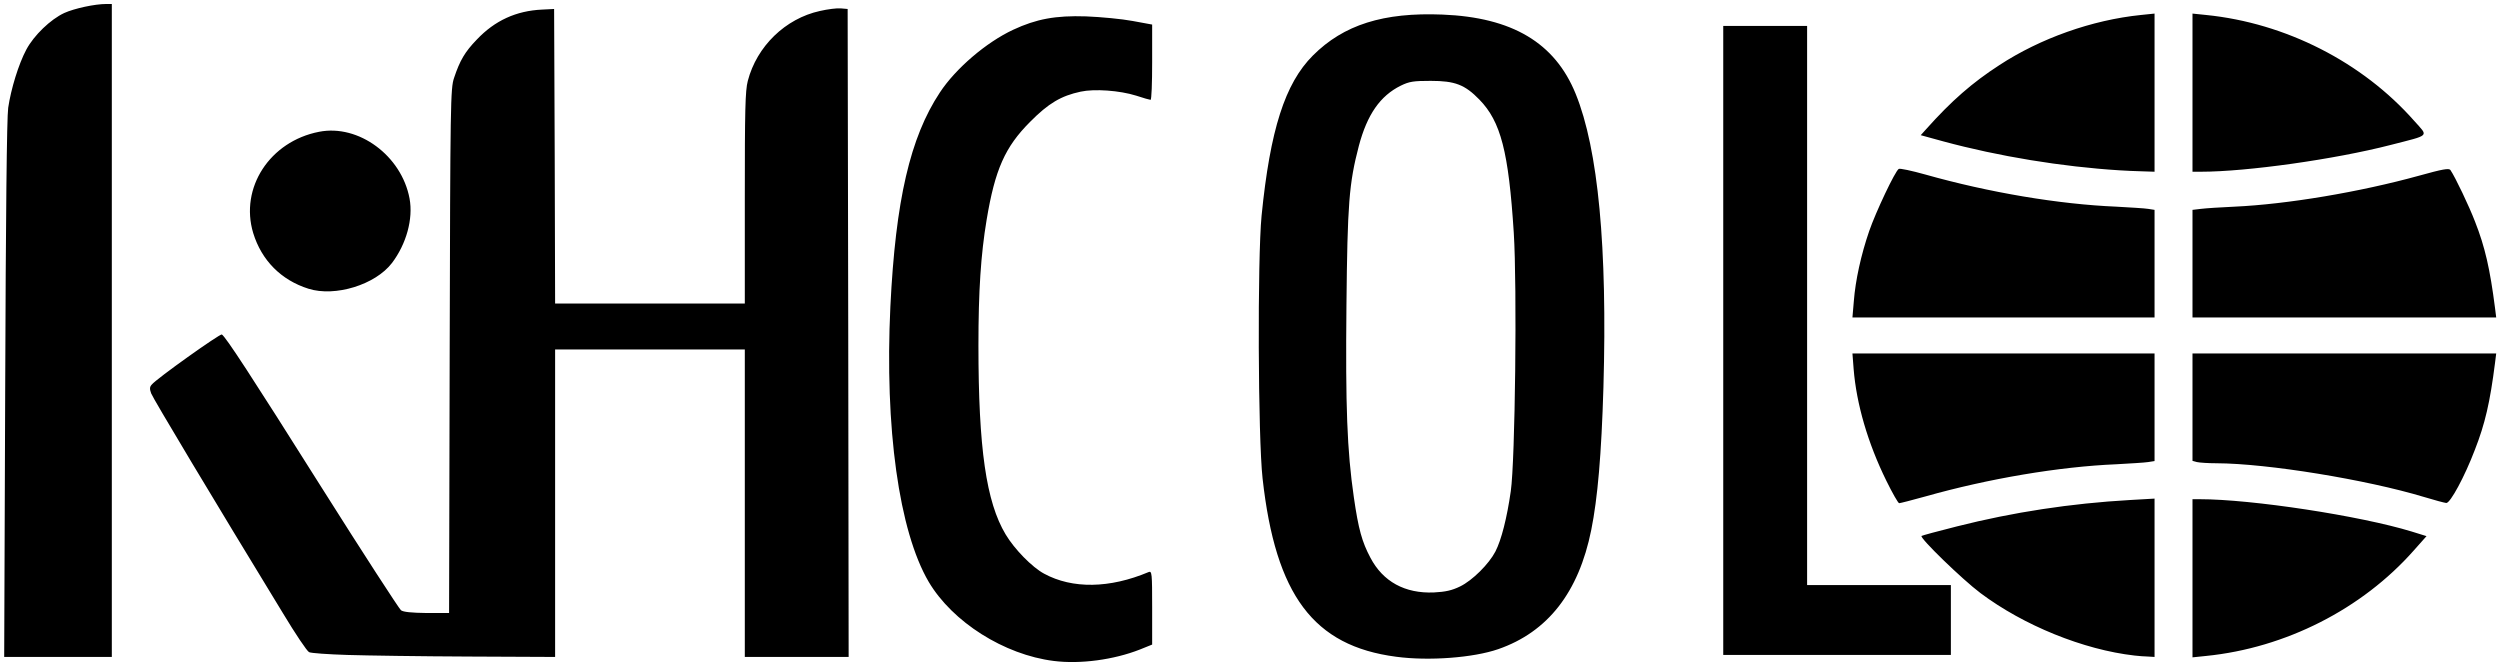
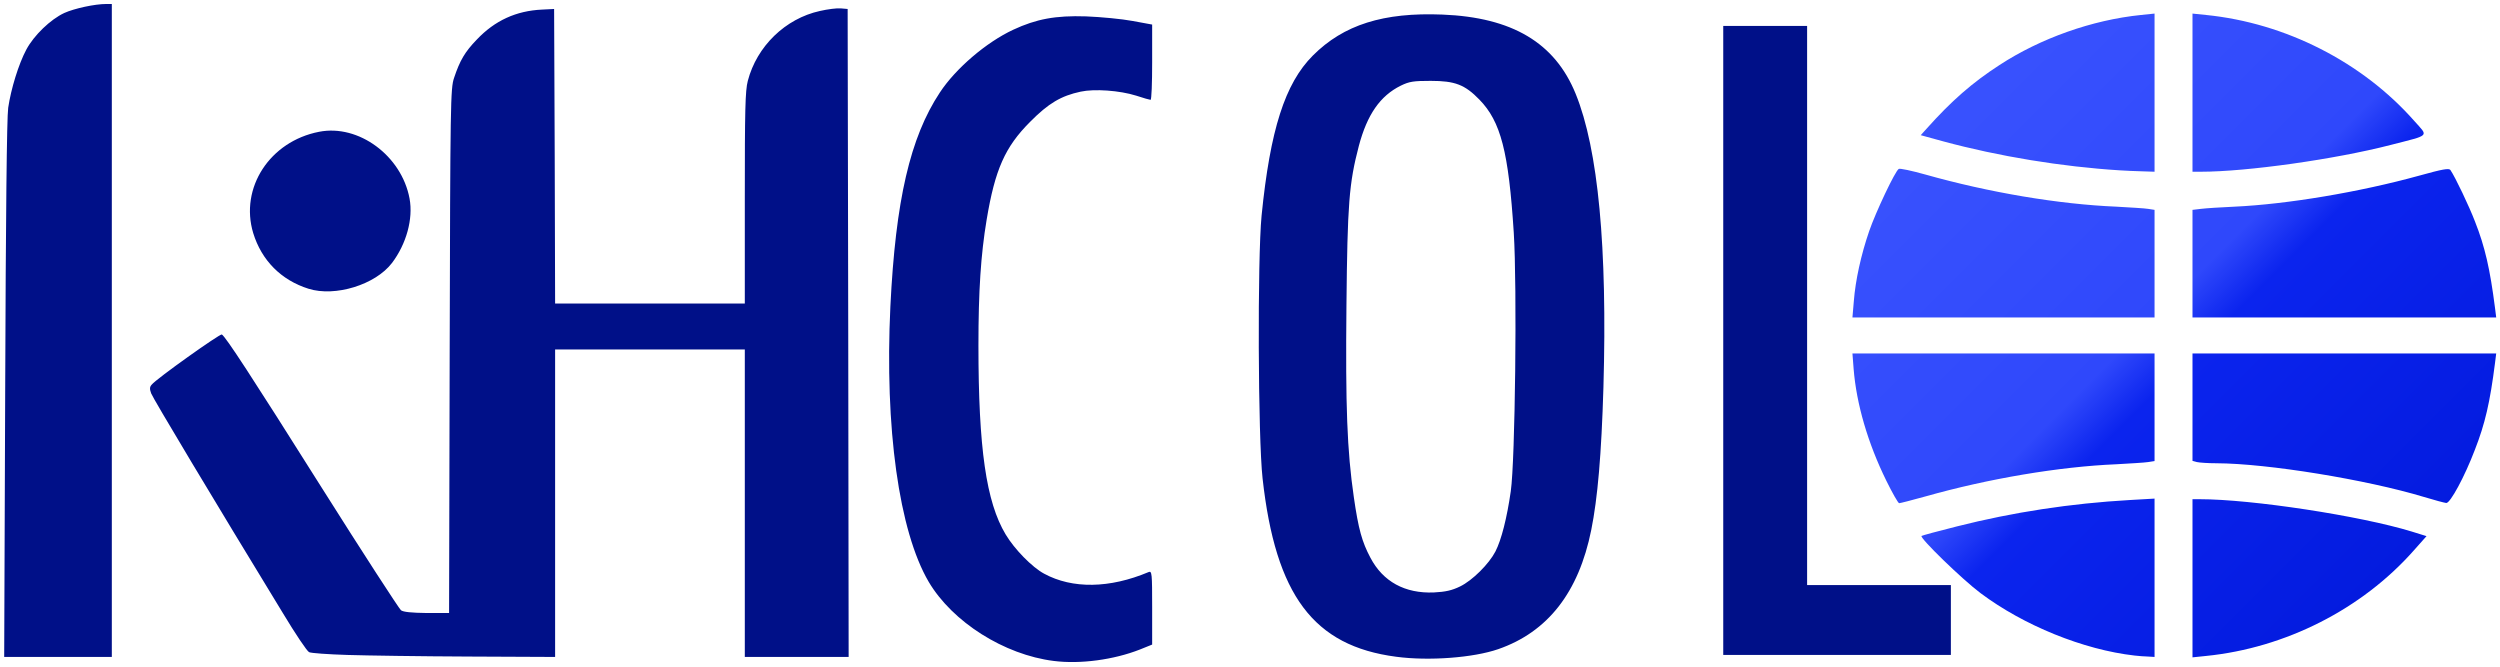
- <svg xmlns="http://www.w3.org/2000/svg" viewBox="57 22 1252 334" fill="currentColor">
-   <path fill-rule="evenodd" d="M584.7 353.0C559.9 349.9 534.0 333.5 522.1 313.4C507.2 288.0 500.0 236.3 502.9 175.5C505.5 122.3 512.8 90.8 527.7 68.3C535.6 56.3 550.9 43.2 564.4 36.9C576.0 31.5 585.6 29.7 600.9 30.2C608.4 30.5 618.9 31.5 624.2 32.5L634.0 34.3L634.0 53.2C634.0 63.5 633.7 72.0 633.2 72.0C632.8 72.0 629.6 71.1 626.0 69.9C617.7 67.3 605.1 66.4 598.2 67.9C588.4 70.0 582.1 73.7 572.9 83.0C560.3 95.6 555.3 106.9 551.1 132.1C548.2 149.5 547.0 167.7 547.0 195.0C547.0 246.6 550.9 273.4 560.6 289.6C565.0 297.0 573.9 306.1 579.9 309.3C594.1 317.0 612.7 316.7 632.2 308.5C633.9 307.8 634.0 309.1 634.0 326.3L634.0 344.8L627.8 347.3C614.8 352.4 598.0 354.7 584.7 353.0ZM756.2 350.9C714.8 345.5 695.8 320.1 689.3 261.6C687.0 240.9 686.7 151.8 688.8 130.0C693.1 87.0 700.5 63.8 714.5 49.8C729.9 34.4 749.8 28.1 779.4 29.3C814.3 30.7 835.7 43.4 846.1 69.0C857.4 96.8 862.0 146.0 860.0 215.9C859.0 249.7 857.1 271.5 853.9 287.4C847.6 318.7 832.1 338.5 807.3 347.1C794.9 351.4 772.6 353.1 756.2 350.9ZM59.6 217.2C59.9 130.1 60.4 80.9 61.1 76.0C62.5 66.5 66.3 54.1 70.2 46.8C74.0 39.7 82.3 31.7 89.2 28.5C94.3 26.2 104.5 24.0 110.2 24.0L113.0 24.0L113.0 187.5L113.0 351.0L86.1 351.0L59.1 351.0L59.6 217.2ZM231.0 350.0C221.4 349.7 212.7 349.1 211.8 348.6C210.8 348.2 204.9 339.4 198.7 329.1C164.1 272.4 133.6 221.5 132.7 219.0C131.9 216.8 131.9 215.8 133.0 214.6C135.3 211.7 167.2 189.0 168.1 189.5C170.1 190.8 182.3 209.4 217.9 265.9C238.9 299.2 256.9 326.9 257.8 327.6C258.9 328.5 263.1 328.9 270.7 329.0L281.9 329.0L282.2 197.8C282.5 73.1 282.6 66.2 284.4 61.0C287.3 52.3 289.8 48.0 295.8 41.8C304.8 32.3 315.5 27.4 328.5 26.8L334.5 26.5L334.8 100.3L335.0 174.0L382.5 174.0L430.0 174.0L430.0 121.2C430.0 77.0 430.2 67.5 431.5 62.5C436.0 45.2 450.3 31.3 467.6 27.5C471.5 26.6 476.3 26.0 478.1 26.2L481.5 26.5L481.8 188.8L482.0 351.0L456.0 351.0L430.0 351.0L430.0 274.0L430.0 197.0L382.5 197.0L335.0 197.0L335.0 274.0L335.0 351.0L291.8 350.8C268.0 350.7 240.6 350.3 231.0 350.0ZM1126.0 350.3C1100.4 347.4 1070.4 335.2 1048.8 319.0C1039.6 312.1 1018.3 291.4 1019.3 290.4C1019.5 290.2 1027.5 288.0 1037.1 285.6C1065.2 278.5 1094.0 274.1 1123.8 272.4L1136.0 271.7L1136.0 311.4L1136.0 351.0L1132.8 350.8C1131.0 350.8 1127.9 350.5 1126.0 350.3ZM1155.0 311.6L1155.0 272.0L1158.6 272.0C1184.6 272.0 1239.0 280.3 1264.8 288.2L1272.2 290.5L1265.8 297.7C1239.9 327.0 1201.6 346.5 1161.8 350.5L1155.0 351.2L1155.0 311.6ZM920.0 192.5L920.0 35.0L941.0 35.0L962.0 35.0L962.0 175.0L962.0 315.0L998.0 315.0L1034.0 315.0L1034.0 332.5L1034.0 350.0L977.0 350.0L920.0 350.0L920.0 192.5ZM788.2 315.7C794.4 312.7 802.7 304.4 805.9 298.2C808.9 292.4 811.7 281.3 813.6 268.0C815.8 252.8 816.8 165.5 815.1 138.6C812.5 97.9 808.6 82.9 797.9 71.9C790.6 64.4 785.7 62.5 773.5 62.5C764.9 62.5 762.8 62.8 758.5 64.9C748.2 70.0 741.7 79.3 737.5 95.1C732.6 113.9 731.8 123.9 731.3 175.0C730.8 225.6 731.6 247.5 735.0 271.0C737.3 287.0 739.1 293.4 743.3 301.3C749.6 313.3 760.6 319.3 775.1 318.7C780.9 318.4 784.1 317.7 788.2 315.7ZM1001.7 262.8C992.4 243.9 986.7 224.3 985.3 206.8L984.7 199.0L1060.4 199.0L1136.0 199.0L1136.0 226.0L1136.0 252.9L1132.8 253.4C1131.0 253.7 1123.8 254.1 1116.9 254.5C1088.2 255.7 1052.8 261.7 1021.3 270.6C1014.5 272.5 1008.6 274.0 1008.1 274.0C1007.6 274.0 1004.7 268.9 1001.7 262.8ZM1271.0 270.9C1242.2 262.2 1192.6 254.1 1167.0 254.0C1162.9 254.0 1158.5 253.7 1157.2 253.4L1155.0 252.8L1155.0 225.9L1155.0 199.0L1231.1 199.0L1307.1 199.0L1306.5 203.8C1304.0 223.5 1301.5 234.3 1296.4 247.3C1291.3 260.7 1284.1 274.0 1282.1 273.9C1281.2 273.8 1276.2 272.5 1271.0 270.9ZM985.4 172.8C986.2 162.4 989.0 149.6 993.1 137.7C996.3 128.4 1006.1 107.6 1007.9 106.6C1008.4 106.2 1014.4 107.5 1021.2 109.4C1053.1 118.4 1088.0 124.3 1116.9 125.5C1123.8 125.9 1131.0 126.3 1132.8 126.6L1136.0 127.1L1136.0 154.0L1136.0 181.0L1060.4 181.0L984.7 181.0L985.4 172.8ZM1155.0 154.1L1155.0 127.1L1159.2 126.6C1161.6 126.3 1169.1 125.8 1176.0 125.5C1202.3 124.3 1238.7 118.2 1268.4 110.0C1280.3 106.7 1283.5 106.1 1284.2 107.2C1286.6 110.7 1293.6 125.4 1296.5 133.0C1301.5 145.7 1304.0 156.7 1306.5 176.2L1307.1 181.0L1231.1 181.0L1155.0 181.0L1155.0 154.1ZM211.5 166.6C197.8 162.3 188.0 152.4 183.8 138.7C177.0 116.1 192.1 92.8 216.8 88.0C236.6 84.1 258.1 100.0 262.1 121.4C264.0 131.6 260.5 144.2 253.3 153.7C245.0 164.6 224.8 170.8 211.5 166.6ZM1118.5 107.3C1089.6 105.5 1057.9 100.3 1030.2 92.8L1018.9 89.7L1021.7 86.6C1034.3 72.5 1044.7 63.4 1058.3 54.6C1078.8 41.2 1104.7 32.0 1129.2 29.5L1136.0 28.8L1136.0 68.4L1136.0 108.0L1129.8 107.8C1126.3 107.7 1121.2 107.5 1118.5 107.3ZM1155.0 68.4L1155.0 28.8L1161.8 29.5C1201.6 33.5 1240.1 53.1 1266.1 82.6C1273.2 90.6 1274.4 89.4 1254.2 94.6C1226.3 101.8 1182.2 108.0 1159.3 108.0L1155.0 108.0L1155.0 68.4Z" />
+ <svg xmlns="http://www.w3.org/2000/svg" viewBox="57 22 1252 334">
+   <defs>
+     <linearGradient id="g" x1="985" y1="29" x2="1307" y2="351" gradientUnits="userSpaceOnUse">
+       <stop offset="0" stop-color="#3d56ff" />
+       <stop offset=".47" stop-color="#2f48fb" />
+       <stop offset=".53" stop-color="#0b24ee" />
+       <stop offset="1" stop-color="#0017d8" />
+     </linearGradient>
+   </defs>
+   <path fill-rule="evenodd" fill="#001088" d="M584.7 353.0C559.9 349.9 534.0 333.5 522.1 313.4C507.2 288.0 500.0 236.3 502.9 175.5C505.5 122.3 512.8 90.8 527.7 68.3C535.6 56.3 550.9 43.2 564.4 36.9C576.0 31.5 585.6 29.7 600.9 30.2C608.4 30.5 618.9 31.5 624.2 32.5L634.0 34.3L634.0 53.2C634.0 63.5 633.7 72.0 633.2 72.0C632.8 72.0 629.6 71.1 626.0 69.9C617.7 67.3 605.1 66.4 598.2 67.9C588.4 70.0 582.1 73.7 572.9 83.0C560.3 95.6 555.3 106.9 551.1 132.1C548.2 149.5 547.0 167.7 547.0 195.0C547.0 246.6 550.9 273.4 560.6 289.6C565.0 297.0 573.9 306.1 579.9 309.3C594.1 317.0 612.7 316.7 632.2 308.5C633.9 307.8 634.0 309.1 634.0 326.3L634.0 344.8L627.8 347.3C614.8 352.4 598.0 354.7 584.7 353.0ZM756.2 350.9C714.8 345.5 695.8 320.1 689.3 261.6C687.0 240.9 686.7 151.8 688.8 130.0C693.1 87.0 700.5 63.8 714.5 49.8C729.9 34.4 749.8 28.1 779.4 29.3C814.3 30.7 835.7 43.4 846.1 69.0C857.4 96.8 862.0 146.0 860.0 215.9C859.0 249.7 857.1 271.5 853.9 287.4C847.6 318.7 832.1 338.5 807.3 347.1C794.9 351.4 772.6 353.1 756.2 350.9ZM59.6 217.2C59.9 130.1 60.4 80.9 61.1 76.0C62.5 66.5 66.3 54.1 70.2 46.8C74.0 39.7 82.3 31.7 89.2 28.5C94.3 26.2 104.5 24.0 110.2 24.0L113.0 24.0L113.0 187.5L113.0 351.0L86.1 351.0L59.1 351.0L59.6 217.2ZM231.0 350.0C221.4 349.7 212.7 349.1 211.8 348.6C210.8 348.2 204.9 339.4 198.7 329.1C164.1 272.4 133.6 221.5 132.7 219.0C131.9 216.8 131.9 215.8 133.0 214.6C135.3 211.7 167.2 189.0 168.1 189.5C170.1 190.8 182.3 209.4 217.9 265.9C238.9 299.2 256.9 326.9 257.8 327.6C258.9 328.5 263.1 328.9 270.7 329.0L281.9 329.0L282.2 197.8C282.5 73.1 282.6 66.2 284.4 61.0C287.3 52.3 289.8 48.0 295.8 41.8C304.8 32.3 315.5 27.4 328.5 26.8L334.5 26.5L334.8 100.3L335.0 174.0L382.5 174.0L430.0 174.0L430.0 121.2C430.0 77.0 430.2 67.5 431.5 62.5C436.0 45.2 450.3 31.3 467.6 27.5C471.5 26.6 476.3 26.0 478.1 26.2L481.5 26.5L481.8 188.8L482.0 351.0L456.0 351.0L430.0 351.0L430.0 274.0L430.0 197.0L382.5 197.0L335.0 197.0L335.0 274.0L335.0 351.0L291.8 350.8C268.0 350.7 240.6 350.3 231.0 350.0ZM920.0 192.5L920.0 35.0L941.0 35.0L962.0 35.0L962.0 175.0L962.0 315.0L998.0 315.0L1034.0 315.0L1034.0 332.5L1034.0 350.0L977.0 350.0L920.0 350.0L920.0 192.5ZM788.2 315.7C794.4 312.7 802.7 304.4 805.9 298.2C808.9 292.4 811.7 281.3 813.6 268.0C815.8 252.8 816.8 165.5 815.1 138.6C812.5 97.9 808.6 82.9 797.9 71.9C790.6 64.4 785.7 62.5 773.5 62.5C764.9 62.5 762.8 62.8 758.5 64.9C748.2 70.0 741.7 79.3 737.5 95.1C732.6 113.9 731.8 123.9 731.3 175.0C730.8 225.6 731.6 247.5 735.0 271.0C737.3 287.0 739.1 293.4 743.3 301.3C749.6 313.3 760.6 319.3 775.1 318.7C780.9 318.4 784.1 317.7 788.2 315.7ZM211.5 166.6C197.8 162.3 188.0 152.4 183.8 138.7C177.0 116.1 192.1 92.8 216.8 88.0C236.6 84.1 258.1 100.0 262.1 121.4C264.0 131.6 260.5 144.2 253.3 153.7C245.0 164.6 224.8 170.8 211.5 166.6Z" />
+   <path fill-rule="evenodd" fill="url(#g)" d="M1126.0 350.3C1100.4 347.4 1070.4 335.2 1048.8 319.0C1039.6 312.1 1018.3 291.4 1019.3 290.4C1019.5 290.2 1027.5 288.0 1037.1 285.6C1065.2 278.5 1094.0 274.1 1123.8 272.4L1136.0 271.7L1136.0 311.4L1136.0 351.0L1132.8 350.8C1131.0 350.8 1127.9 350.5 1126.0 350.3ZM1155.0 311.6L1155.0 272.0L1158.6 272.0C1184.6 272.0 1239.0 280.3 1264.8 288.2L1272.2 290.5L1265.8 297.7C1239.9 327.0 1201.6 346.5 1161.8 350.5L1155.0 351.2L1155.0 311.6ZM1001.7 262.8C992.4 243.9 986.7 224.3 985.3 206.8L984.7 199.0L1060.4 199.0L1136.0 199.0L1136.0 226.0L1136.0 252.9L1132.8 253.4C1131.0 253.7 1123.8 254.1 1116.9 254.5C1088.2 255.7 1052.8 261.7 1021.3 270.6C1014.5 272.5 1008.6 274.0 1008.1 274.0C1007.6 274.0 1004.7 268.9 1001.7 262.8ZM1271.0 270.9C1242.2 262.2 1192.6 254.1 1167.0 254.0C1162.9 254.0 1158.5 253.7 1157.2 253.4L1155.0 252.8L1155.0 225.9L1155.0 199.0L1231.1 199.0L1307.1 199.0L1306.5 203.8C1304.0 223.5 1301.5 234.3 1296.4 247.3C1291.3 260.7 1284.1 274.0 1282.1 273.9C1281.2 273.8 1276.2 272.5 1271.0 270.9ZM985.4 172.8C986.2 162.4 989.0 149.6 993.1 137.7C996.3 128.4 1006.1 107.6 1007.9 106.6C1008.4 106.2 1014.4 107.5 1021.2 109.4C1053.1 118.4 1088.0 124.3 1116.9 125.5C1123.8 125.9 1131.0 126.3 1132.8 126.6L1136.0 127.1L1136.0 154.0L1136.0 181.0L1060.4 181.0L984.7 181.0L985.4 172.8ZM1155.0 154.1L1155.0 127.1L1159.2 126.6C1161.6 126.3 1169.1 125.8 1176.0 125.5C1202.3 124.3 1238.7 118.2 1268.4 110.0C1280.3 106.7 1283.5 106.1 1284.2 107.2C1286.6 110.7 1293.6 125.4 1296.5 133.0C1301.5 145.7 1304.0 156.7 1306.5 176.2L1307.1 181.0L1231.1 181.0L1155.0 181.0L1155.0 154.1ZM1118.5 107.3C1089.6 105.5 1057.9 100.3 1030.2 92.8L1018.9 89.7L1021.7 86.6C1034.3 72.5 1044.7 63.4 1058.3 54.6C1078.8 41.2 1104.7 32.0 1129.2 29.5L1136.0 28.8L1136.0 68.4L1136.0 108.0L1129.8 107.8C1126.3 107.7 1121.2 107.5 1118.5 107.3ZM1155.0 68.4L1155.0 28.8L1161.8 29.5C1201.6 33.5 1240.1 53.1 1266.1 82.6C1273.2 90.6 1274.4 89.4 1254.2 94.6C1226.3 101.8 1182.2 108.0 1159.3 108.0L1155.0 108.0L1155.0 68.4Z" />
</svg>
